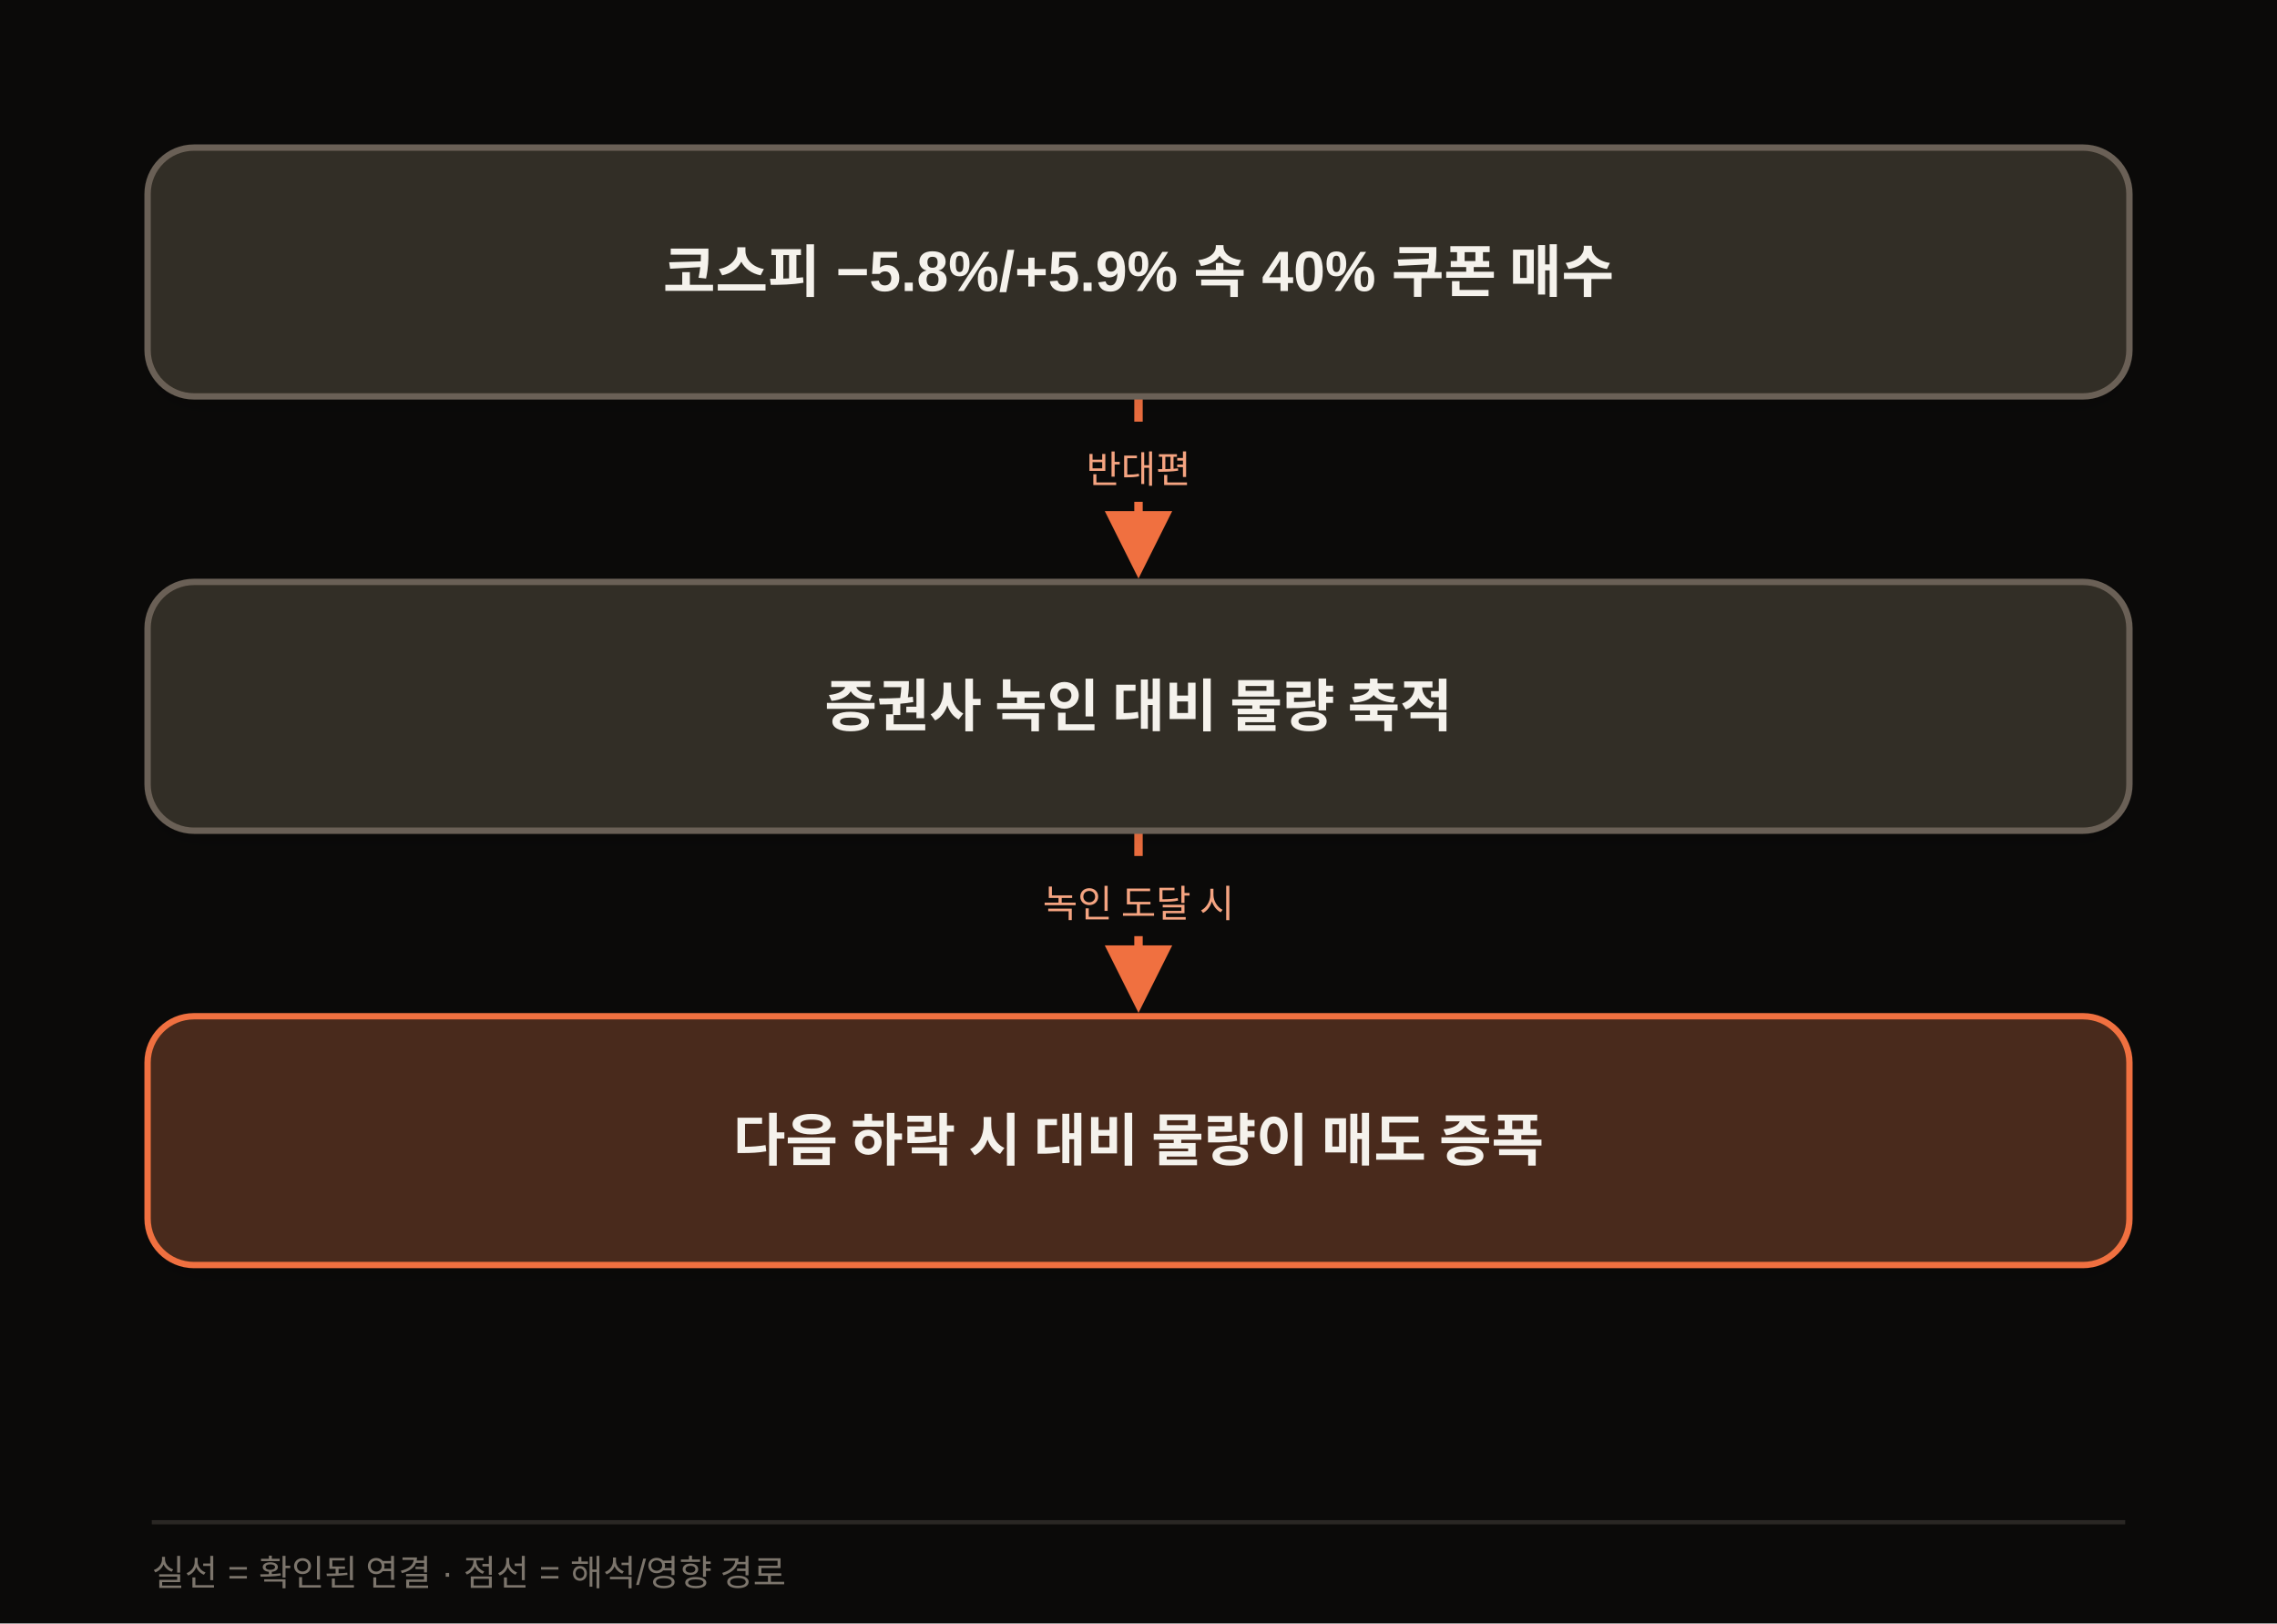
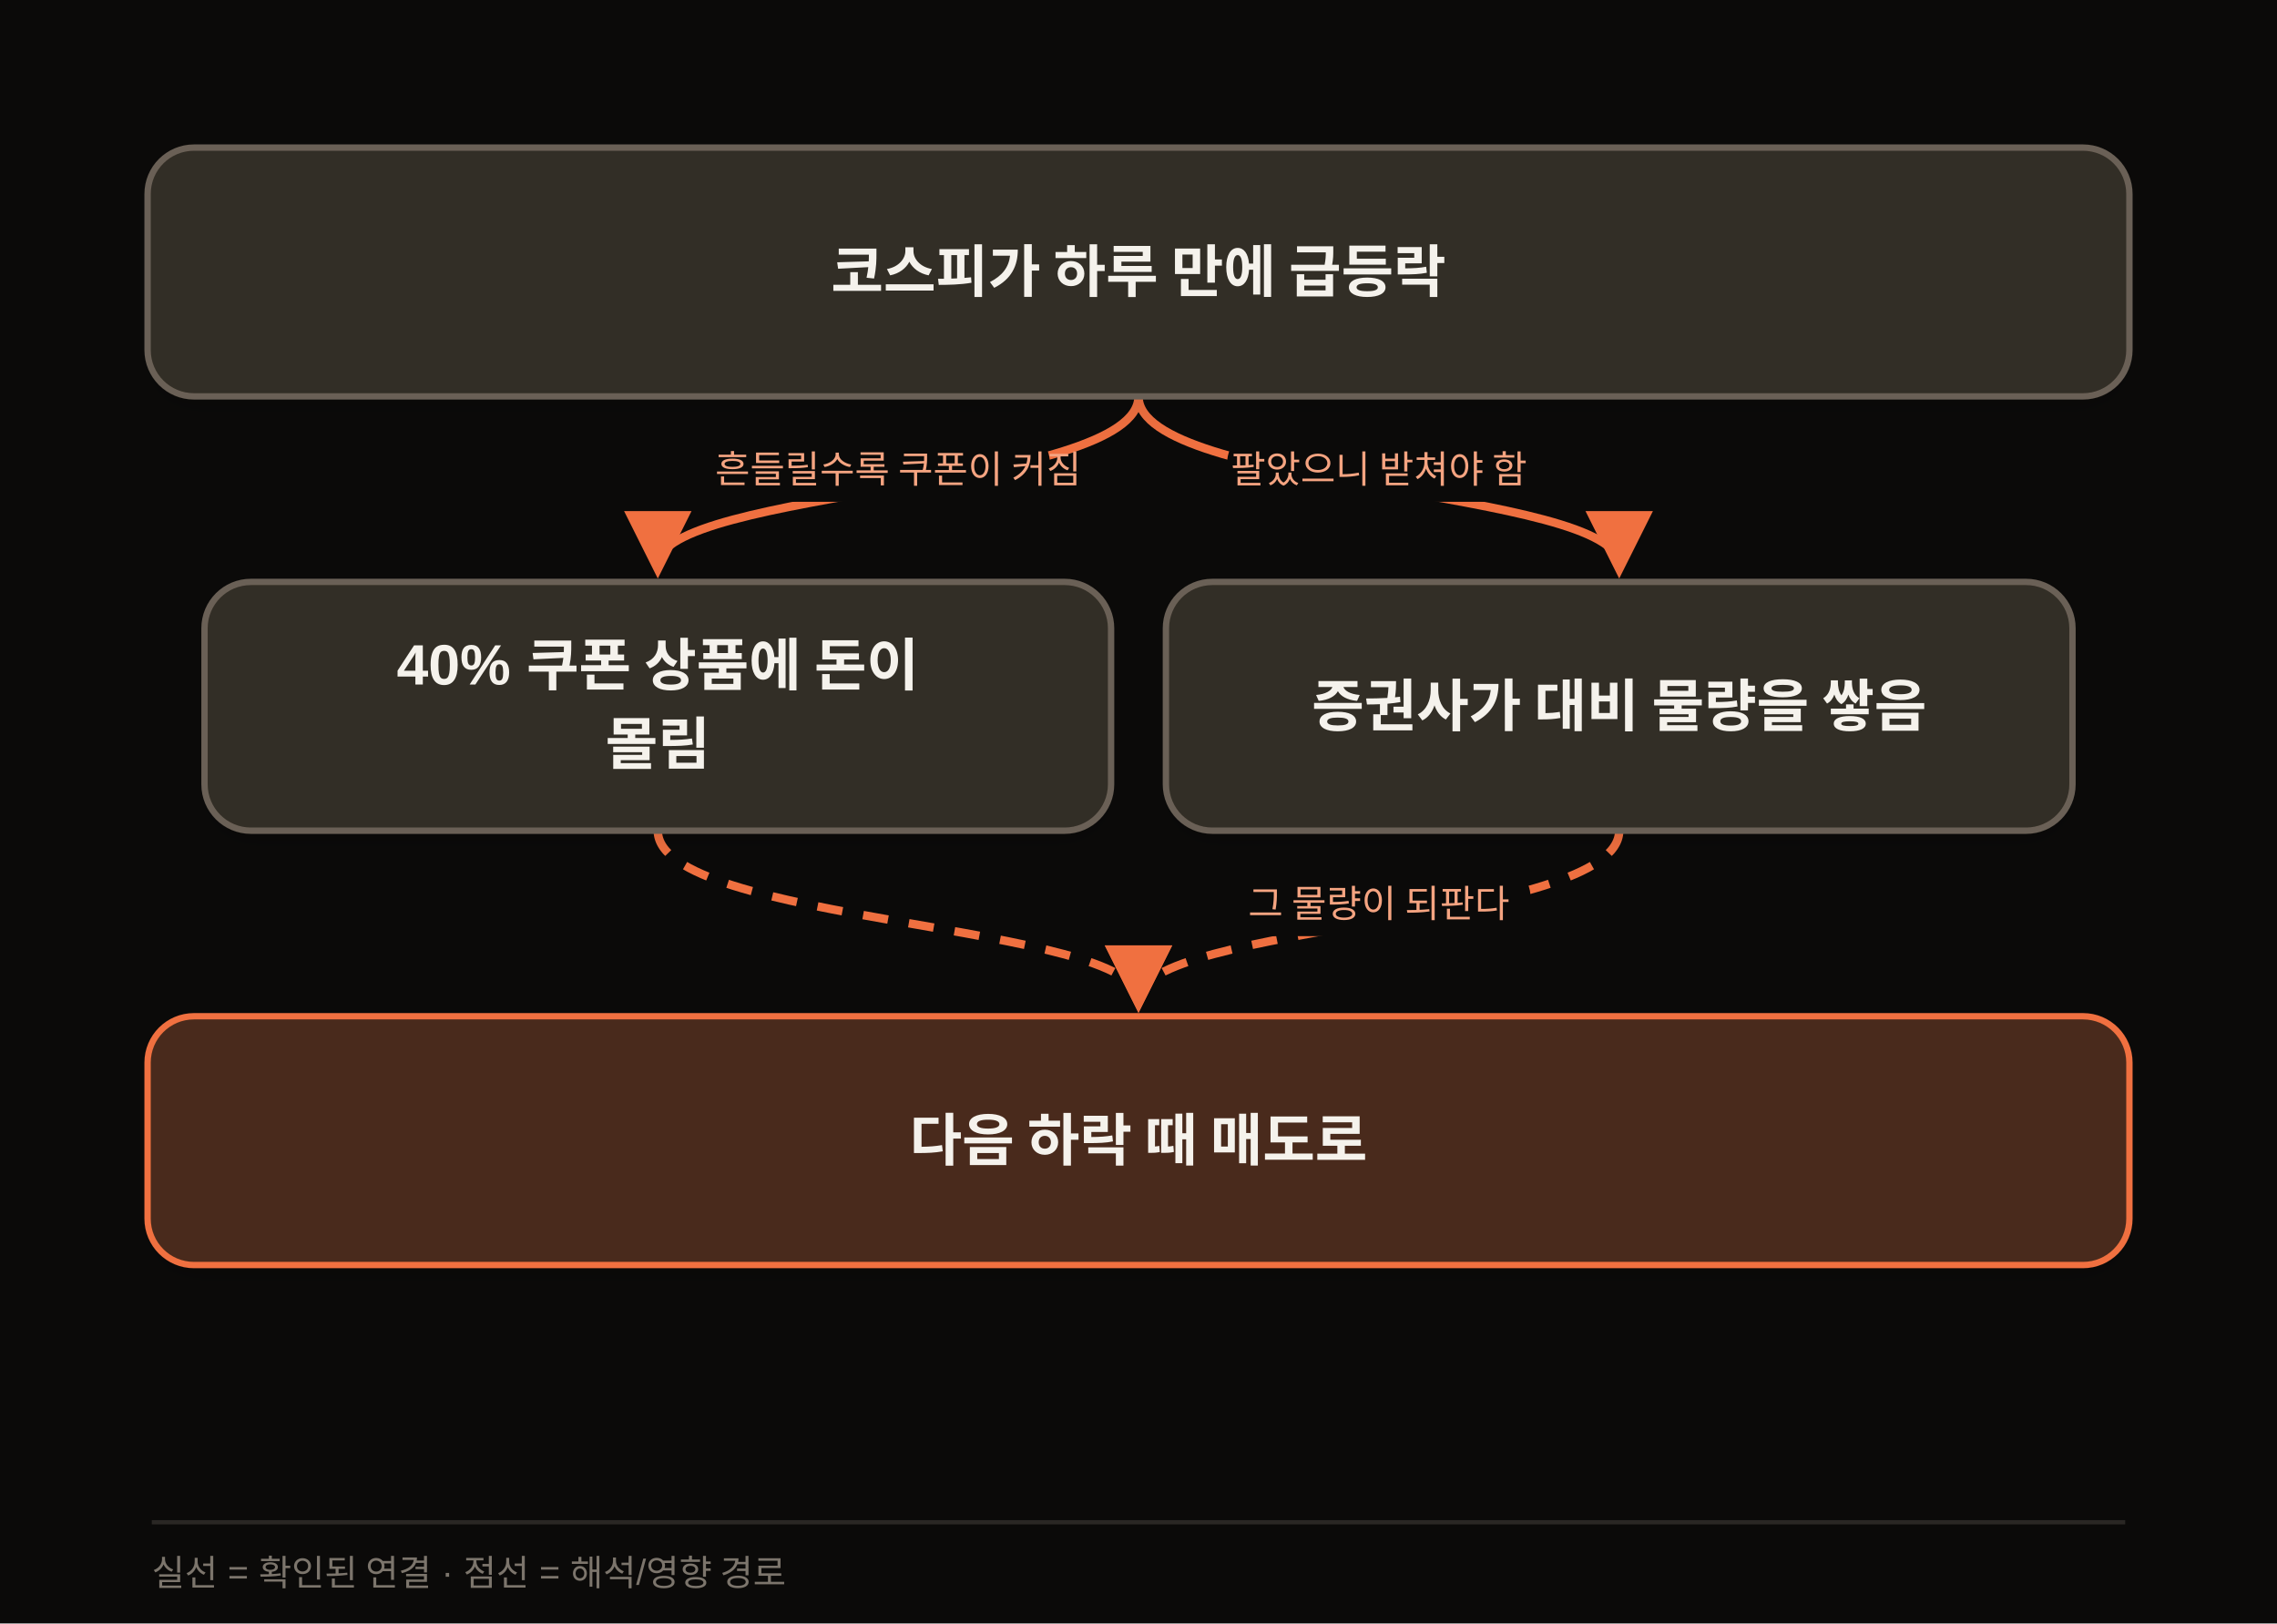
<svg xmlns="http://www.w3.org/2000/svg" width="1080" height="770" viewBox="0 0 1080 770" class="morning-diagram" data-motion-orientation="TB" data-motion-steps="5">
  <defs>
    <filter id="shadow" x="-20%" y="-20%" width="140%" height="160%">
      <feDropShadow dx="0" dy="6" stdDeviation="8" flood-color="#111111" flood-opacity=".09" />
    </filter>
    <marker id="arrow" viewBox="0 0 10 10" refX="8" refY="5" markerWidth="8" markerHeight="8" orient="auto-start-reverse">
      <path d="M 0 0 L 10 5 L 0 10 z" fill="#F07040" />
    </marker>
  </defs>
  <rect width="1080" height="770" fill="#0B0A09" />
  <g class="motion-step motion-edge" data-motion-step="1" style="--motion-delay:680ms">
-     <path d="M 540.0 188.0 C 540.0 232.0, 540.0 232.0, 540.0 268.0" fill="none" stroke="#F07040" stroke-width="4" stroke-dasharray="12 10" marker-end="url(#arrow)" />
-     <rect x="468.0" y="202.0" width="144" height="36" rx="18" fill="#0B0A09" />
-     <text x="540.0" y="229.0" text-anchor="middle" font-family="Apple SD Gothic Neo,Malgun Gothic,Arial,sans-serif" font-size="18" fill="#F5A481">반대편</text>
+     <path d="M 540.0 188.0 C 540.0 232.0, 312.0 232.0, 312.0 268.0" fill="none" stroke="#F07040" stroke-width="4" marker-end="url(#arrow)" />
+     <rect x="354.0" y="202.0" width="144" height="36" rx="18" fill="#0B0A09" />
+     <text x="426.0" y="229.0" text-anchor="middle" font-family="Apple SD Gothic Neo,Malgun Gothic,Arial,sans-serif" font-size="18" fill="#F5A481">흔들릴수록 쿠폰이 커짐</text>
  </g>
-   <g class="motion-step motion-edge" data-motion-step="3" style="--motion-delay:2040ms">
-     <path d="M 540.0 394.0 C 540.0 438.0, 540.0 438.0, 540.0 474.0" fill="none" stroke="#F07040" stroke-width="4" stroke-dasharray="12 10" marker-end="url(#arrow)" />
-     <rect x="468.0" y="408.0" width="144" height="36" rx="18" fill="#0B0A09" />
-     <text x="540.0" y="435.0" text-anchor="middle" font-family="Apple SD Gothic Neo,Malgun Gothic,Arial,sans-serif" font-size="18" fill="#F5A481">녹인 도달 시</text>
+   <g class="motion-step motion-edge" data-motion-step="1" style="--motion-delay:2040ms">
+     <path d="M 540.0 188.0 C 540.0 232.0, 768.0 232.0, 768.0 268.0" fill="none" stroke="#F07040" stroke-width="4" marker-end="url(#arrow)" />
+     <rect x="582.0" y="202.0" width="144" height="36" rx="18" fill="#0B0A09" />
+     <text x="654.0" y="229.0" text-anchor="middle" font-family="Apple SD Gothic Neo,Malgun Gothic,Arial,sans-serif" font-size="18" fill="#F5A481">팔았으니 받쳐야 함</text>
+   </g>
+   <g class="motion-step motion-edge" data-motion-step="3" style="--motion-delay:3400ms">
+     <path d="M 312.0 394.0 C 312.0 438.0, 540.0 438.0, 540.0 474.0" fill="none" stroke="#F07040" stroke-width="4" stroke-dasharray="12 10" marker-end="url(#arrow)" />
+   </g>
+   <g class="motion-step motion-edge" data-motion-step="3" style="--motion-delay:4080ms">
+     <path d="M 768.0 394.0 C 768.0 438.0, 540.0 438.0, 540.0 474.0" fill="none" stroke="#F07040" stroke-width="4" stroke-dasharray="12 10" marker-end="url(#arrow)" />
+     <rect x="582.0" y="408.0" width="144" height="36" rx="18" fill="#0B0A09" />
+     <text x="654.0" y="435.0" text-anchor="middle" font-family="Apple SD Gothic Neo,Malgun Gothic,Arial,sans-serif" font-size="18" fill="#F5A481">그 물량이 되판다</text>
  </g>
  <g class="motion-step motion-node" data-motion-step="0" style="--motion-delay:0ms;--motion-accent-delay:640ms">
    <rect class="motion-node-shape" x="70.0" y="70.0" width="940.0" height="118.0" rx="22" fill="#332E26" stroke="#6B6156" stroke-width="3" filter="url(#shadow)" />
-     <text x="540.0" y="129.0" text-anchor="middle" dominant-baseline="middle" font-family="Apple SD Gothic Neo,Malgun Gothic,Arial,sans-serif" font-size="27" font-weight="700" fill="#F5F2EC">코스피 −5.8%/+5.9% 속 40% 쿠폰 매수</text>
+     <text x="540.0" y="129.0" text-anchor="middle" dominant-baseline="middle" font-family="Apple SD Gothic Neo,Malgun Gothic,Arial,sans-serif" font-size="27" font-weight="700" fill="#F5F2EC">코스피가 하루 만에 급등락</text>
  </g>
  <g class="motion-step motion-node" data-motion-step="2" style="--motion-delay:1360ms;--motion-accent-delay:2000ms">
-     <rect class="motion-node-shape" x="70.0" y="276.0" width="940.0" height="118.0" rx="22" fill="#332E26" stroke="#6B6156" stroke-width="3" filter="url(#shadow)" />
-     <text x="540.0" y="335.0" text-anchor="middle" dominant-baseline="middle" font-family="Apple SD Gothic Neo,Malgun Gothic,Arial,sans-serif" font-size="27" font-weight="700" fill="#F5F2EC">증권사 녹인 대비 물량 축적</text>
+     <rect class="motion-node-shape" x="97.0" y="276.0" width="430.0" height="118.0" rx="22" fill="#332E26" stroke="#6B6156" stroke-width="3" filter="url(#shadow)" />
+     <text x="312.0" y="317.0" text-anchor="middle" dominant-baseline="middle" font-family="Apple SD Gothic Neo,Malgun Gothic,Arial,sans-serif" font-size="27" font-weight="700" fill="#F5F2EC">40% 쿠폰 상품에 돈이</text>
+     <text x="312.0" y="353.0" text-anchor="middle" dominant-baseline="middle" font-family="Apple SD Gothic Neo,Malgun Gothic,Arial,sans-serif" font-size="27" font-weight="700" fill="#F5F2EC">몰림</text>
  </g>
-   <g class="motion-step motion-node motion-risk" data-motion-step="4" style="--motion-delay:2720ms;--motion-accent-delay:3360ms">
+   <g class="motion-step motion-node" data-motion-step="2" style="--motion-delay:2720ms;--motion-accent-delay:3360ms">
+     <rect class="motion-node-shape" x="553.0" y="276.0" width="430.0" height="118.0" rx="22" fill="#332E26" stroke="#6B6156" stroke-width="3" filter="url(#shadow)" />
+     <text x="768.0" y="335.0" text-anchor="middle" dominant-baseline="middle" font-family="Apple SD Gothic Neo,Malgun Gothic,Arial,sans-serif" font-size="27" font-weight="700" fill="#F5F2EC">증권사가 대비 물량을 쌓음</text>
+   </g>
+   <g class="motion-step motion-node motion-risk" data-motion-step="4" style="--motion-delay:4760ms;--motion-accent-delay:5400ms">
    <rect class="motion-node-shape" x="70.0" y="482.0" width="940.0" height="118.0" rx="22" fill="#4A2C1A" stroke="#F07040" stroke-width="3" filter="url(#shadow)" />
-     <text x="540.0" y="541.0" text-anchor="middle" dominant-baseline="middle" font-family="Apple SD Gothic Neo,Malgun Gothic,Arial,sans-serif" font-size="27" font-weight="700" fill="#F5F2EC">다음 하락 시 대비 물량이 매도 증폭</text>
+     <text x="540.0" y="541.0" text-anchor="middle" dominant-baseline="middle" font-family="Apple SD Gothic Neo,Malgun Gothic,Arial,sans-serif" font-size="27" font-weight="700" fill="#F5F2EC">다음 하락 때 매도로</text>
  </g>
  <line x1="72" y1="722" x2="1008" y2="722" stroke="#2A2724" stroke-width="2" />
  <text x="72" y="752" font-family="Apple SD Gothic Neo,Malgun Gothic,Arial,sans-serif" font-size="17" fill="#7C756C">실선 = 확인된 연결 · 점선 = 해석/영향 경로</text>
</svg>
